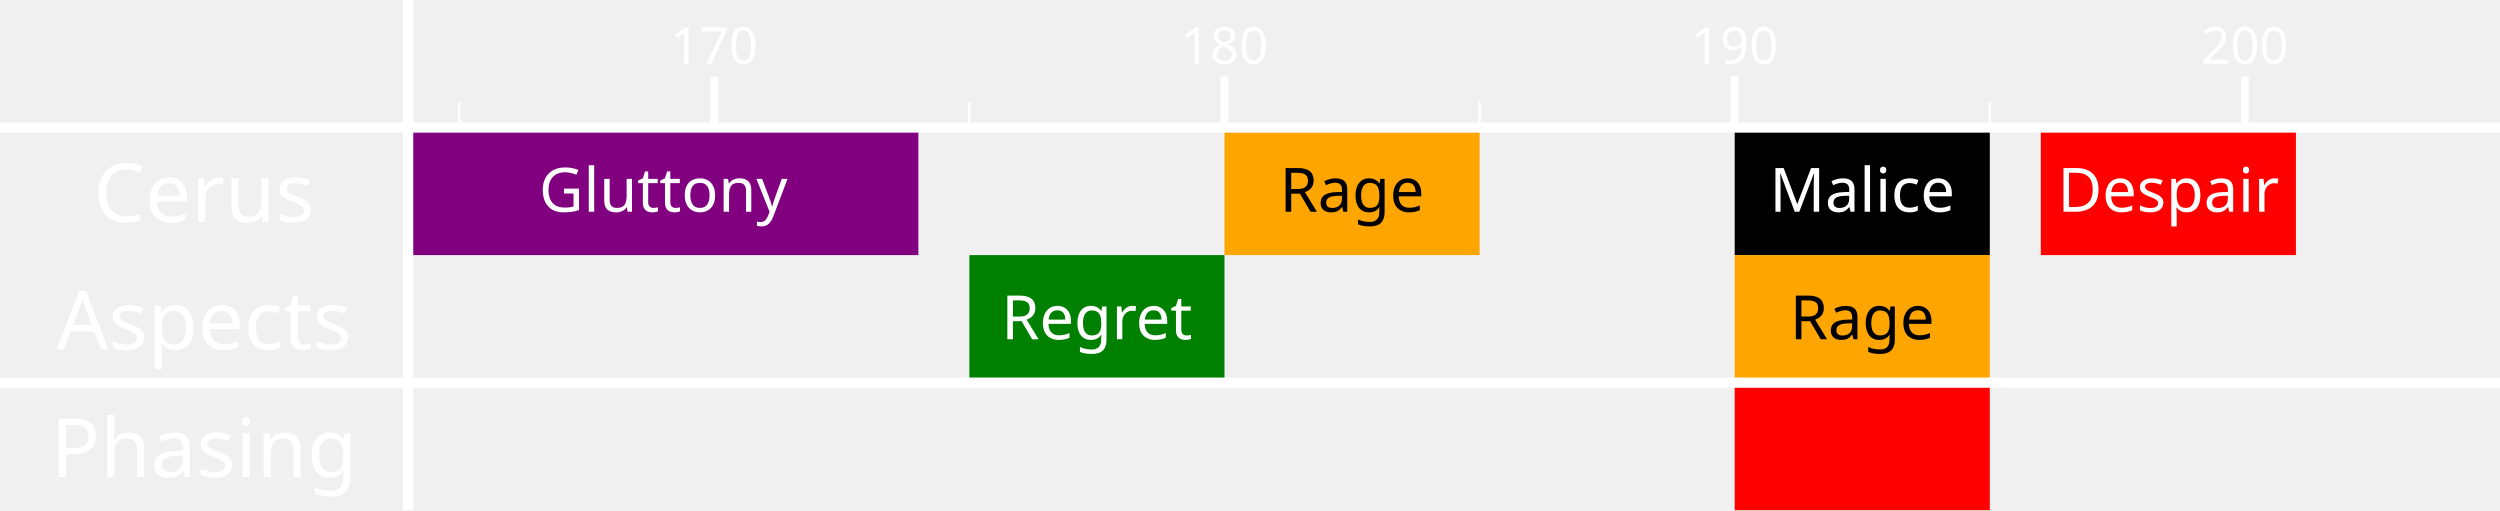
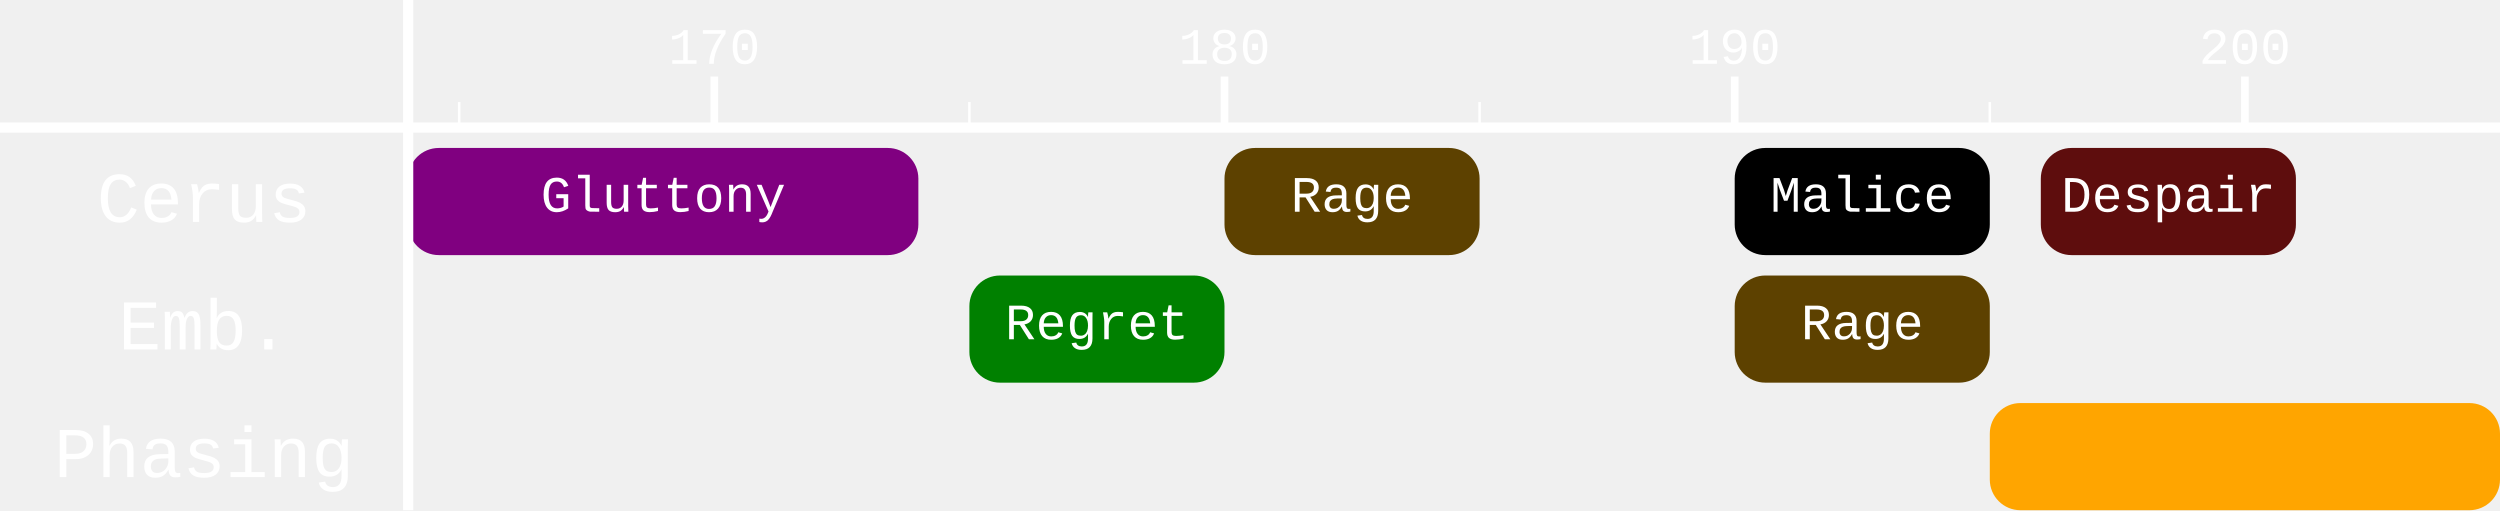
<svg xmlns="http://www.w3.org/2000/svg" width="490" height="100" viewBox="0 0 490 100">
  <defs>
</defs>
-   <text x="40.0" y="43.5" font-size="16" fill="white" style="font-family:Segoe UI;text-anchor:middle">Cerus</text>
-   <rect x="80" y="25" width="100" height="25" fill="purple" />
-   <text x="130.0" y="41.5" font-size="12" fill="white" style="font-family:Segoe UI;text-anchor:middle">Gluttony</text>
-   <rect x="240" y="25" width="50" height="25" fill="orange" />
-   <text x="265.0" y="41.5" font-size="12" fill="black" style="font-family:Segoe UI;text-anchor:middle">Rage</text>
-   <rect x="340" y="25" width="50" height="25" fill="black" />
-   <text x="365.0" y="41.5" font-size="12" fill="white" style="font-family:Segoe UI;text-anchor:middle">Malice</text>
-   <rect x="400" y="25" width="50" height="25" fill="red" />
-   <text x="425.0" y="41.5" font-size="12" fill="white" style="font-family:Segoe UI;text-anchor:middle">Despair</text>
-   <text x="40.0" y="68.5" font-size="16" fill="white" style="font-family:Segoe UI;text-anchor:middle">Aspects</text>
-   <rect x="190" y="50" width="50" height="25" fill="green" />
-   <text x="215.0" y="66.5" font-size="12" fill="white" style="font-family:Segoe UI;text-anchor:middle">Regret</text>
-   <rect x="340" y="50" width="50" height="25" fill="orange" />
-   <text x="365.0" y="66.5" font-size="12" fill="black" style="font-family:Segoe UI;text-anchor:middle">Rage</text>
-   <text x="40.0" y="93.5" font-size="16" fill="white" style="font-family:Segoe UI;text-anchor:middle">Phasing</text>
-   <rect x="340" y="75" width="50" height="25" fill="red" />
+   <text x="40.0" y="43.5" font-size="14" fill="white" style="font-family:Courier New, monospace;text-anchor:middle">Cerus</text>
+   <rect x="80" y="29" width="100" height="21" fill="purple" rx="6" ry="6" />
+   <text x="130.0" y="41.5" font-size="10" fill="white" style="font-family: Courier New, monospace;text-anchor:middle">Gluttony</text>
+   <rect x="240" y="29" width="50" height="21" fill="#5d4100" rx="6" ry="6" />
+   <text x="265.0" y="41.5" font-size="10" fill="white" style="font-family: Courier New, monospace;text-anchor:middle">Rage</text>
+   <rect x="340" y="29" width="50" height="21" fill="black" rx="6" ry="6" />
+   <text x="365.0" y="41.5" font-size="10" fill="white" style="font-family: Courier New, monospace;text-anchor:middle">Malice</text>
+   <rect x="400" y="29" width="50" height="21" fill="#5e0d0d" rx="6" ry="6" />
+   <text x="425.0" y="41.5" font-size="10" fill="white" style="font-family: Courier New, monospace;text-anchor:middle">Despair</text>
+   <text x="40.0" y="68.5" font-size="14" fill="white" style="font-family:Courier New, monospace;text-anchor:middle">Emb.</text>
+   <rect x="190" y="54" width="50" height="21" fill="green" rx="6" ry="6" />
+   <text x="215.0" y="66.5" font-size="10" fill="white" style="font-family: Courier New, monospace;text-anchor:middle">Regret</text>
+   <rect x="340" y="54" width="50" height="21" fill="#5d4100" rx="6" ry="6" />
+   <text x="365.0" y="66.5" font-size="10" fill="white" style="font-family: Courier New, monospace;text-anchor:middle">Rage</text>
+   <text x="40.0" y="93.5" font-size="14" fill="white" style="font-family:Courier New, monospace;text-anchor:middle">Phasing</text>
+   <rect x="390" y="79" width="100" height="21" fill="orange" rx="6" ry="6" />
  <path d="M0,25 L490,25" stroke="white" stroke-width="2" />
-   <path d="M0,75 L490,75" stroke="white" stroke-width="2" />
  <path d="M80,0 L80,100" stroke="white" stroke-width="2" />
  <path d="M90,20.0 L90,25" stroke="white" stroke-width="0.5" />
  <path d="M100,22.5 L100,white" stroke="white" stroke-width="0.3" />
  <path d="M110,22.5 L110,white" stroke="white" stroke-width="0.3" />
  <path d="M120,22.5 L120,white" stroke="white" stroke-width="0.3" />
  <path d="M130,22.5 L130,white" stroke="white" stroke-width="0.3" />
  <path d="M140,15.0 L140,25" stroke="white" stroke-width="1.5" />
-   <text x="140.0" y="12.5" font-size="10" fill="white" style="font-family:Segoe UI;text-anchor:middle">170</text>
+   <text x="140.0" y="12.5" font-size="10" fill="white" style="font-family:Courier New, monospace;text-anchor:middle">170</text>
  <path d="M150,22.5 L150,white" stroke="white" stroke-width="0.3" />
  <path d="M160,22.5 L160,white" stroke="white" stroke-width="0.3" />
  <path d="M170,22.5 L170,white" stroke="white" stroke-width="0.3" />
  <path d="M180,22.5 L180,white" stroke="white" stroke-width="0.3" />
  <path d="M190,20.0 L190,25" stroke="white" stroke-width="0.5" />
  <path d="M200,22.5 L200,white" stroke="white" stroke-width="0.3" />
  <path d="M210,22.5 L210,white" stroke="white" stroke-width="0.3" />
  <path d="M220,22.5 L220,white" stroke="white" stroke-width="0.3" />
  <path d="M230,22.5 L230,white" stroke="white" stroke-width="0.3" />
  <path d="M240,15.0 L240,25" stroke="white" stroke-width="1.5" />
-   <text x="240.0" y="12.5" font-size="10" fill="white" style="font-family:Segoe UI;text-anchor:middle">180</text>
+   <text x="240.0" y="12.5" font-size="10" fill="white" style="font-family:Courier New, monospace;text-anchor:middle">180</text>
  <path d="M250,22.5 L250,white" stroke="white" stroke-width="0.3" />
  <path d="M260,22.5 L260,white" stroke="white" stroke-width="0.3" />
  <path d="M270,22.5 L270,white" stroke="white" stroke-width="0.3" />
  <path d="M280,22.5 L280,white" stroke="white" stroke-width="0.3" />
  <path d="M290,20.0 L290,25" stroke="white" stroke-width="0.5" />
  <path d="M300,22.5 L300,white" stroke="white" stroke-width="0.3" />
  <path d="M310,22.5 L310,white" stroke="white" stroke-width="0.3" />
  <path d="M320,22.5 L320,white" stroke="white" stroke-width="0.3" />
  <path d="M330,22.5 L330,white" stroke="white" stroke-width="0.3" />
  <path d="M340,15.0 L340,25" stroke="white" stroke-width="1.5" />
-   <text x="340.0" y="12.5" font-size="10" fill="white" style="font-family:Segoe UI;text-anchor:middle">190</text>
+   <text x="340.0" y="12.5" font-size="10" fill="white" style="font-family:Courier New, monospace;text-anchor:middle">190</text>
  <path d="M350,22.5 L350,white" stroke="white" stroke-width="0.3" />
  <path d="M360,22.5 L360,white" stroke="white" stroke-width="0.3" />
  <path d="M370,22.5 L370,white" stroke="white" stroke-width="0.3" />
  <path d="M380,22.5 L380,white" stroke="white" stroke-width="0.3" />
  <path d="M390,20.0 L390,25" stroke="white" stroke-width="0.5" />
  <path d="M400,22.5 L400,white" stroke="white" stroke-width="0.3" />
  <path d="M410,22.5 L410,white" stroke="white" stroke-width="0.3" />
  <path d="M420,22.5 L420,white" stroke="white" stroke-width="0.3" />
  <path d="M430,22.5 L430,white" stroke="white" stroke-width="0.3" />
  <path d="M440,15.0 L440,25" stroke="white" stroke-width="1.5" />
-   <text x="440.0" y="12.5" font-size="10" fill="white" style="font-family:Segoe UI;text-anchor:middle">200</text>
+   <text x="440.0" y="12.5" font-size="10" fill="white" style="font-family:Courier New, monospace;text-anchor:middle">200</text>
  <path d="M450,22.5 L450,white" stroke="white" stroke-width="0.3" />
  <path d="M460,22.5 L460,white" stroke="white" stroke-width="0.3" />
  <path d="M470,22.5 L470,white" stroke="white" stroke-width="0.3" />
  <path d="M480,22.5 L480,white" stroke="white" stroke-width="0.3" />
</svg>
